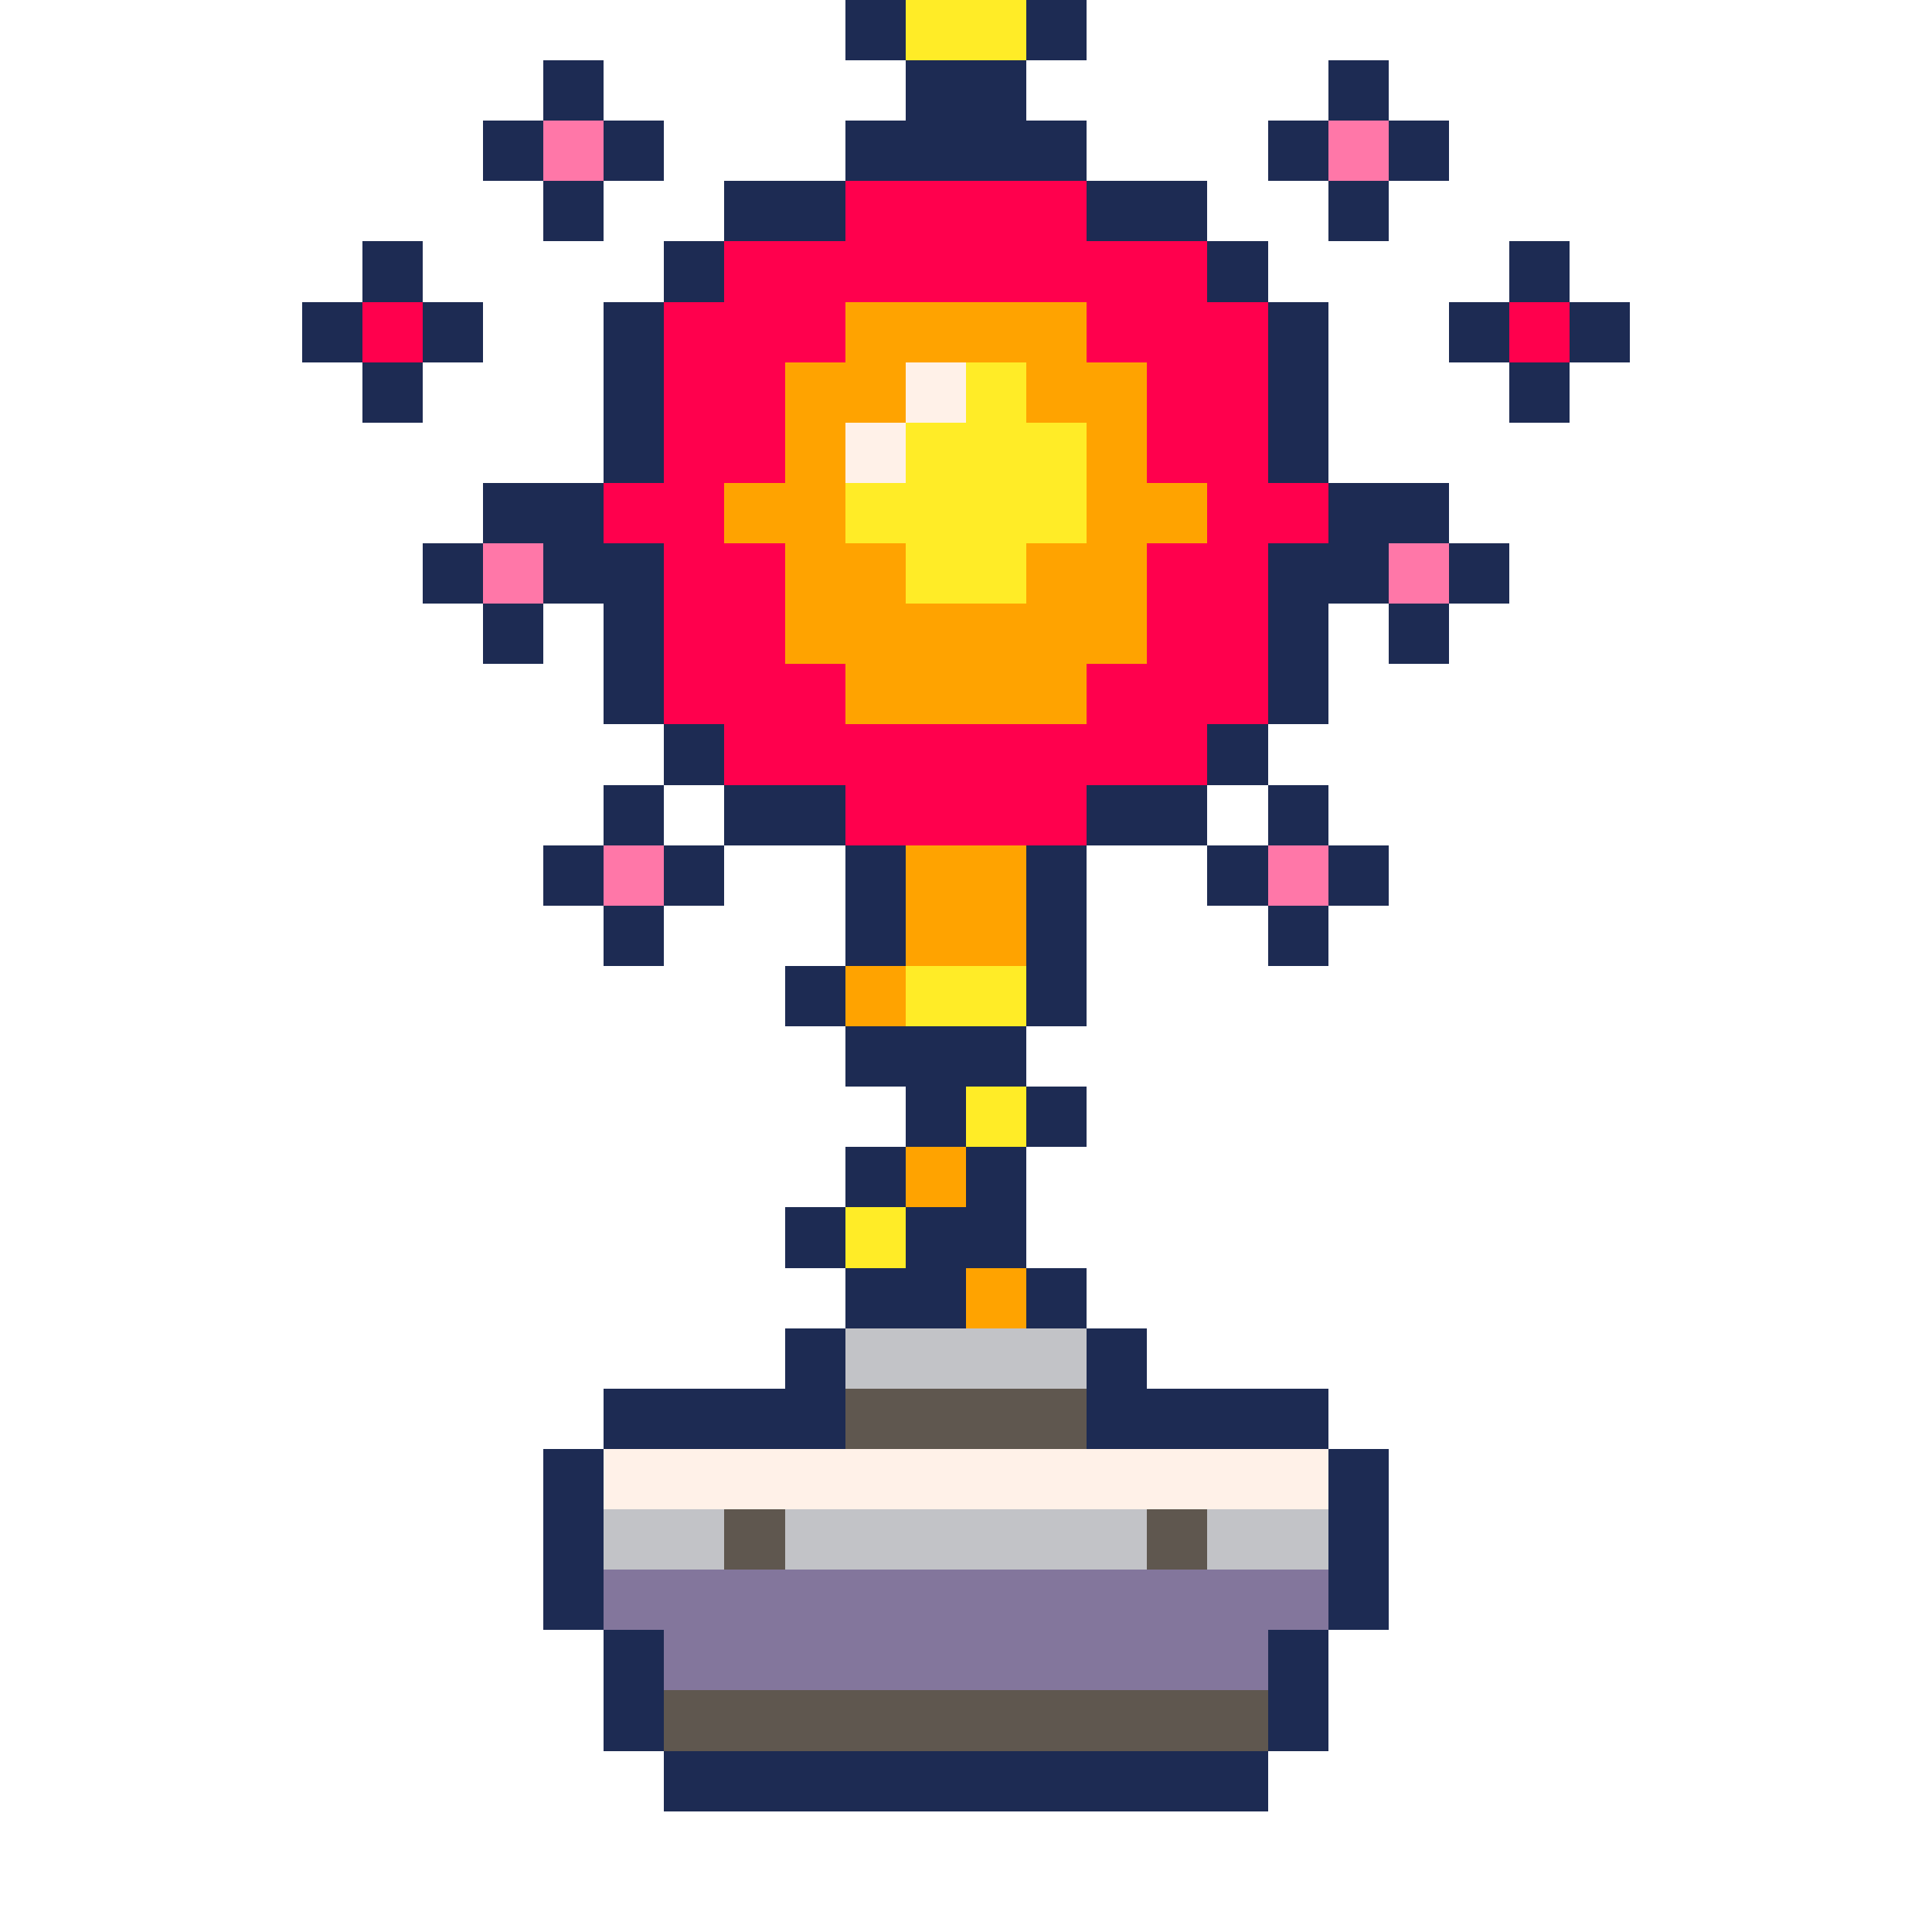
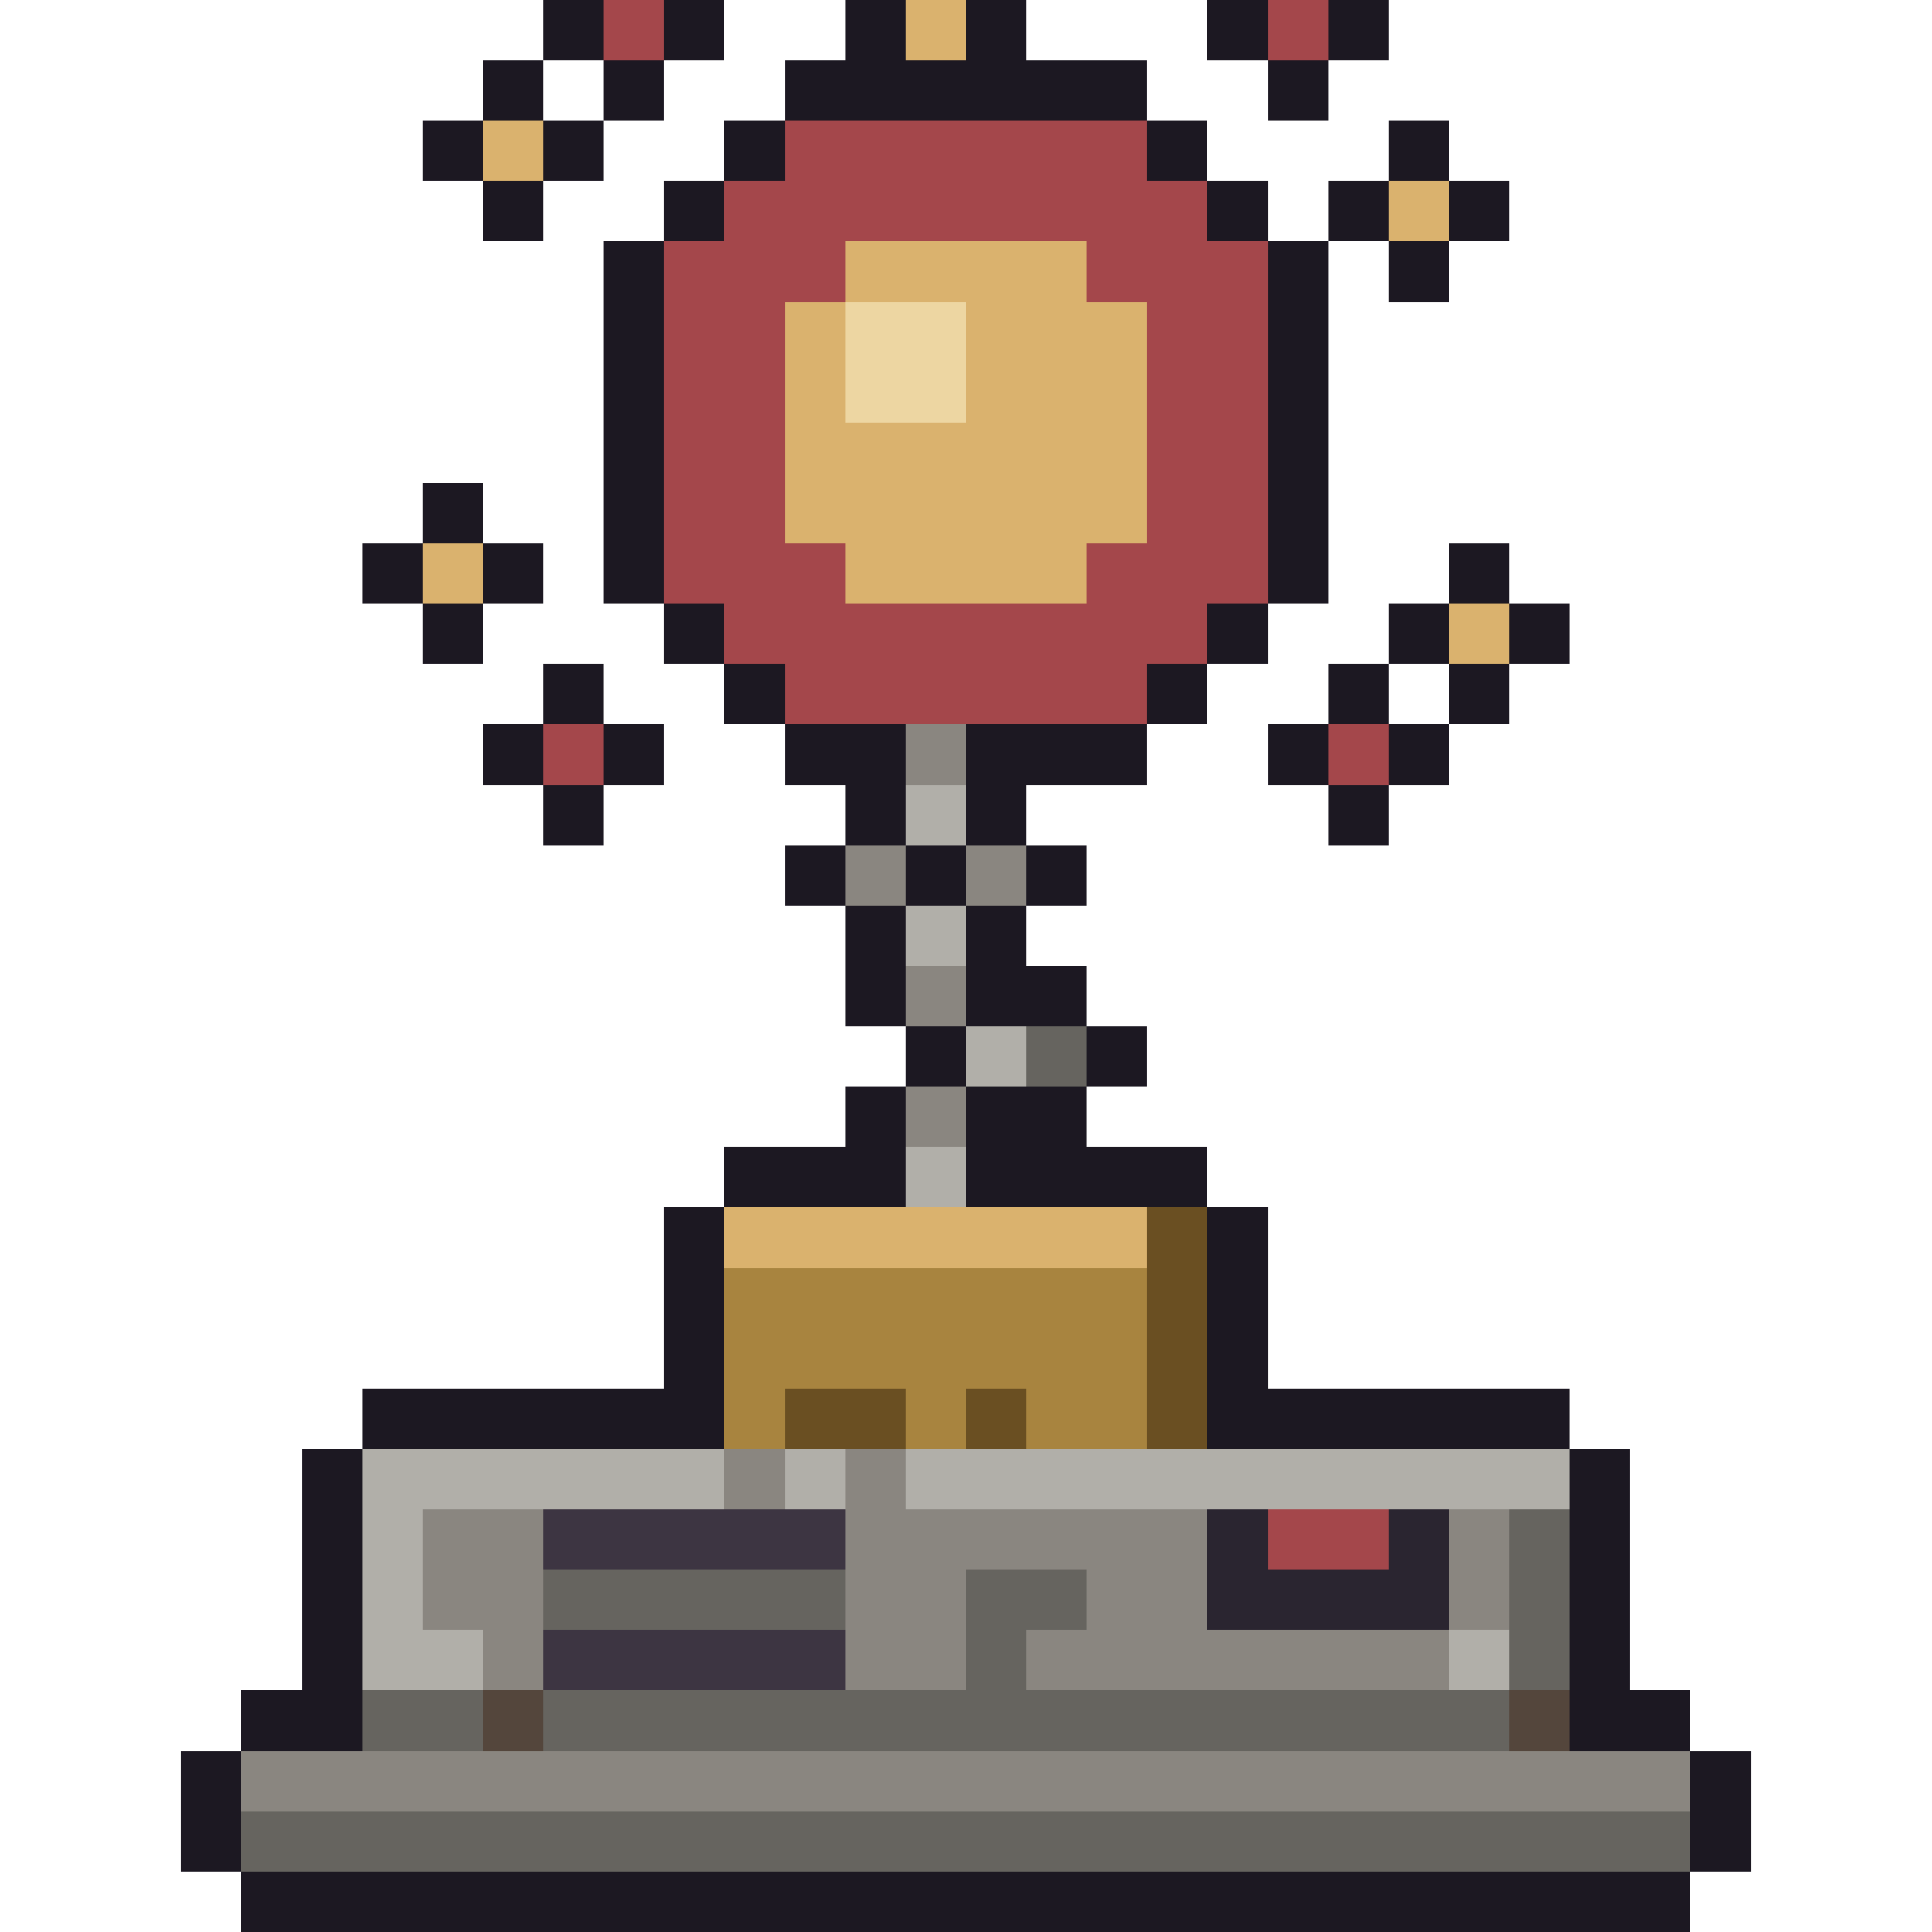
<svg xmlns="http://www.w3.org/2000/svg" width="16" height="16" viewBox="0 0 32 32" shape-rendering="crispEdges">
-   <g fill="#1D2B53">
+   <g fill="#1C1822">
+     <rect x="9" y="0" width="1" height="1" />
+     <rect x="11" y="0" width="1" height="1" />
    <rect x="14" y="0" width="1" height="1" />
-     <rect x="17" y="0" width="1" height="1" />
-     <rect x="9" y="1" width="1" height="1" />
-     <rect x="15" y="1" width="2" height="1" />
-     <rect x="22" y="1" width="1" height="1" />
+     <rect x="16" y="0" width="1" height="1" />
+     <rect x="20" y="0" width="1" height="1" />
+     <rect x="22" y="0" width="1" height="1" />
+     <rect x="8" y="1" width="1" height="1" />
+     <rect x="10" y="1" width="1" height="1" />
+     <rect x="13" y="1" width="6" height="1" />
+     <rect x="21" y="1" width="1" height="1" />
+     <rect x="7" y="2" width="1" height="1" />
+     <rect x="9" y="2" width="1" height="1" />
+     <rect x="12" y="2" width="1" height="1" />
+     <rect x="19" y="2" width="1" height="1" />
+     <rect x="23" y="2" width="1" height="1" />
+     <rect x="8" y="3" width="1" height="1" />
+     <rect x="11" y="3" width="1" height="1" />
+     <rect x="20" y="3" width="1" height="1" />
+     <rect x="22" y="3" width="1" height="1" />
+     <rect x="24" y="3" width="1" height="1" />
+     <rect x="10" y="4" width="1" height="6" />
+     <rect x="21" y="4" width="1" height="6" />
+     <rect x="23" y="4" width="1" height="1" />
+     <rect x="7" y="8" width="1" height="1" />
+     <rect x="6" y="9" width="1" height="1" />
+     <rect x="8" y="9" width="1" height="1" />
+     <rect x="24" y="9" width="1" height="1" />
+     <rect x="7" y="10" width="1" height="1" />
+     <rect x="11" y="10" width="1" height="1" />
+     <rect x="20" y="10" width="1" height="1" />
+     <rect x="23" y="10" width="1" height="1" />
+     <rect x="25" y="10" width="1" height="1" />
+     <rect x="9" y="11" width="1" height="1" />
+     <rect x="12" y="11" width="1" height="1" />
+     <rect x="19" y="11" width="1" height="1" />
+     <rect x="22" y="11" width="1" height="1" />
+     <rect x="24" y="11" width="1" height="1" />
+     <rect x="8" y="12" width="1" height="1" />
+     <rect x="10" y="12" width="1" height="1" />
+     <rect x="13" y="12" width="2" height="1" />
+     <rect x="16" y="12" width="3" height="1" />
+     <rect x="21" y="12" width="1" height="1" />
+     <rect x="23" y="12" width="1" height="1" />
+     <rect x="9" y="13" width="1" height="1" />
+     <rect x="14" y="13" width="1" height="1" />
+     <rect x="16" y="13" width="1" height="1" />
+     <rect x="22" y="13" width="1" height="1" />
+     <rect x="13" y="14" width="1" height="1" />
+     <rect x="15" y="14" width="1" height="1" />
+     <rect x="17" y="14" width="1" height="1" />
+     <rect x="14" y="15" width="1" height="2" />
+     <rect x="16" y="15" width="1" height="1" />
+     <rect x="16" y="16" width="2" height="1" />
+     <rect x="15" y="17" width="1" height="1" />
+     <rect x="18" y="17" width="1" height="1" />
+     <rect x="14" y="18" width="1" height="1" />
+     <rect x="16" y="18" width="2" height="1" />
+     <rect x="12" y="19" width="3" height="1" />
+     <rect x="16" y="19" width="4" height="1" />
+     <rect x="11" y="20" width="1" height="3" />
+     <rect x="20" y="20" width="1" height="3" />
+     <rect x="6" y="23" width="6" height="1" />
+     <rect x="20" y="23" width="6" height="1" />
+     <rect x="5" y="24" width="1" height="4" />
+     <rect x="26" y="24" width="1" height="4" />
+     <rect x="4" y="28" width="2" height="1" />
+     <rect x="26" y="28" width="2" height="1" />
+     <rect x="3" y="29" width="1" height="2" />
+     <rect x="28" y="29" width="1" height="2" />
+     <rect x="4" y="31" width="24" height="1" />
+   </g>
+   <g fill="#2A2530">
+     <rect x="20" y="25" width="1" height="1" />
+     <rect x="23" y="25" width="1" height="1" />
+     <rect x="20" y="26" width="4" height="1" />
+   </g>
+   <g fill="#3D3542">
+     <rect x="9" y="25" width="5" height="1" />
+     <rect x="9" y="27" width="5" height="1" />
+   </g>
+   <g fill="#54463C">
+     <rect x="8" y="28" width="1" height="1" />
+     <rect x="25" y="28" width="1" height="1" />
+   </g>
+   <g fill="#66645F">
+     <rect x="17" y="17" width="1" height="1" />
+     <rect x="25" y="25" width="1" height="3" />
+     <rect x="9" y="26" width="5" height="1" />
+     <rect x="16" y="26" width="2" height="1" />
+     <rect x="16" y="27" width="1" height="1" />
+     <rect x="6" y="28" width="2" height="1" />
+     <rect x="9" y="28" width="16" height="1" />
+     <rect x="4" y="30" width="24" height="1" />
+   </g>
+   <g fill="#8A8680">
+     <rect x="15" y="12" width="1" height="1" />
+     <rect x="14" y="14" width="1" height="1" />
+     <rect x="16" y="14" width="1" height="1" />
+     <rect x="15" y="16" width="1" height="1" />
+     <rect x="15" y="18" width="1" height="1" />
+     <rect x="12" y="24" width="1" height="1" />
+     <rect x="14" y="24" width="1" height="1" />
+     <rect x="7" y="25" width="2" height="2" />
+     <rect x="14" y="25" width="6" height="1" />
+     <rect x="24" y="25" width="1" height="2" />
+     <rect x="14" y="26" width="2" height="2" />
+     <rect x="18" y="26" width="2" height="1" />
+     <rect x="8" y="27" width="1" height="1" />
+     <rect x="17" y="27" width="7" height="1" />
+     <rect x="4" y="29" width="24" height="1" />
+   </g>
+   <g fill="#B1AFA9">
+     <rect x="15" y="13" width="1" height="1" />
+     <rect x="15" y="15" width="1" height="1" />
+     <rect x="16" y="17" width="1" height="1" />
+     <rect x="15" y="19" width="1" height="1" />
+     <rect x="6" y="24" width="6" height="1" />
+     <rect x="13" y="24" width="1" height="1" />
+     <rect x="15" y="24" width="11" height="1" />
+     <rect x="6" y="25" width="1" height="2" />
+     <rect x="6" y="27" width="2" height="1" />
+     <rect x="24" y="27" width="1" height="1" />
+   </g>
+   <g fill="#6A4F22">
+     <rect x="19" y="20" width="1" height="4" />
+     <rect x="13" y="23" width="2" height="1" />
+     <rect x="16" y="23" width="1" height="1" />
+   </g>
+   <g fill="#A8843F">
+     <rect x="12" y="21" width="7" height="2" />
+     <rect x="12" y="23" width="1" height="1" />
+     <rect x="15" y="23" width="1" height="1" />
+     <rect x="17" y="23" width="2" height="1" />
+   </g>
+   <g fill="#DAB26E">
+     <rect x="15" y="0" width="1" height="1" />
    <rect x="8" y="2" width="1" height="1" />
-     <rect x="10" y="2" width="1" height="1" />
-     <rect x="14" y="2" width="4" height="1" />
-     <rect x="21" y="2" width="1" height="1" />
-     <rect x="23" y="2" width="1" height="1" />
-     <rect x="9" y="3" width="1" height="1" />
-     <rect x="12" y="3" width="2" height="1" />
-     <rect x="18" y="3" width="2" height="1" />
-     <rect x="22" y="3" width="1" height="1" />
-     <rect x="6" y="4" width="1" height="1" />
-     <rect x="11" y="4" width="1" height="1" />
-     <rect x="20" y="4" width="1" height="1" />
-     <rect x="25" y="4" width="1" height="1" />
-     <rect x="5" y="5" width="1" height="1" />
-     <rect x="7" y="5" width="1" height="1" />
-     <rect x="10" y="5" width="1" height="3" />
-     <rect x="21" y="5" width="1" height="3" />
-     <rect x="24" y="5" width="1" height="1" />
-     <rect x="26" y="5" width="1" height="1" />
-     <rect x="6" y="6" width="1" height="1" />
-     <rect x="25" y="6" width="1" height="1" />
-     <rect x="8" y="8" width="2" height="1" />
-     <rect x="22" y="8" width="2" height="1" />
+     <rect x="23" y="3" width="1" height="1" />
+     <rect x="14" y="4" width="4" height="1" />
+     <rect x="13" y="5" width="1" height="2" />
+     <rect x="16" y="5" width="3" height="2" />
+     <rect x="13" y="7" width="6" height="2" />
    <rect x="7" y="9" width="1" height="1" />
-     <rect x="9" y="9" width="2" height="1" />
-     <rect x="21" y="9" width="2" height="1" />
-     <rect x="24" y="9" width="1" height="1" />
-     <rect x="8" y="10" width="1" height="1" />
-     <rect x="10" y="10" width="1" height="2" />
-     <rect x="21" y="10" width="1" height="2" />
-     <rect x="23" y="10" width="1" height="1" />
-     <rect x="11" y="12" width="1" height="1" />
-     <rect x="20" y="12" width="1" height="1" />
-     <rect x="10" y="13" width="1" height="1" />
-     <rect x="12" y="13" width="2" height="1" />
-     <rect x="18" y="13" width="2" height="1" />
-     <rect x="21" y="13" width="1" height="1" />
-     <rect x="9" y="14" width="1" height="1" />
-     <rect x="11" y="14" width="1" height="1" />
-     <rect x="14" y="14" width="1" height="2" />
-     <rect x="17" y="14" width="1" height="3" />
-     <rect x="20" y="14" width="1" height="1" />
-     <rect x="22" y="14" width="1" height="1" />
-     <rect x="10" y="15" width="1" height="1" />
-     <rect x="21" y="15" width="1" height="1" />
-     <rect x="13" y="16" width="1" height="1" />
-     <rect x="14" y="17" width="3" height="1" />
-     <rect x="15" y="18" width="1" height="1" />
-     <rect x="17" y="18" width="1" height="1" />
-     <rect x="14" y="19" width="1" height="1" />
-     <rect x="16" y="19" width="1" height="1" />
-     <rect x="13" y="20" width="1" height="1" />
-     <rect x="15" y="20" width="2" height="1" />
-     <rect x="14" y="21" width="2" height="1" />
-     <rect x="17" y="21" width="1" height="1" />
-     <rect x="13" y="22" width="1" height="1" />
-     <rect x="18" y="22" width="1" height="1" />
-     <rect x="10" y="23" width="4" height="1" />
-     <rect x="18" y="23" width="4" height="1" />
-     <rect x="9" y="24" width="1" height="3" />
-     <rect x="22" y="24" width="1" height="3" />
-     <rect x="10" y="27" width="1" height="2" />
-     <rect x="21" y="27" width="1" height="2" />
-     <rect x="11" y="29" width="10" height="1" />
+     <rect x="14" y="9" width="4" height="1" />
+     <rect x="24" y="10" width="1" height="1" />
+     <rect x="12" y="20" width="7" height="1" />
  </g>
-   <g fill="#5F574F">
-     <rect x="14" y="23" width="4" height="1" />
-     <rect x="12" y="25" width="1" height="1" />
-     <rect x="19" y="25" width="1" height="1" />
-     <rect x="11" y="28" width="10" height="1" />
+   <g fill="#EDD6A2">
+     <rect x="14" y="5" width="2" height="2" />
  </g>
-   <g fill="#C2C3C7">
-     <rect x="14" y="22" width="4" height="1" />
-     <rect x="10" y="25" width="2" height="1" />
-     <rect x="13" y="25" width="6" height="1" />
-     <rect x="20" y="25" width="2" height="1" />
-   </g>
-   <g fill="#FFF1E8">
-     <rect x="15" y="6" width="1" height="1" />
-     <rect x="14" y="7" width="1" height="1" />
-     <rect x="10" y="24" width="12" height="1" />
-   </g>
-   <g fill="#FF004D">
-     <rect x="14" y="3" width="4" height="1" />
-     <rect x="12" y="4" width="8" height="1" />
-     <rect x="6" y="5" width="1" height="1" />
-     <rect x="11" y="5" width="3" height="1" />
-     <rect x="18" y="5" width="3" height="1" />
-     <rect x="25" y="5" width="1" height="1" />
-     <rect x="11" y="6" width="2" height="2" />
-     <rect x="19" y="6" width="2" height="2" />
-     <rect x="10" y="8" width="2" height="1" />
-     <rect x="20" y="8" width="2" height="1" />
-     <rect x="11" y="9" width="2" height="2" />
-     <rect x="19" y="9" width="2" height="2" />
-     <rect x="11" y="11" width="3" height="1" />
-     <rect x="18" y="11" width="3" height="1" />
-     <rect x="12" y="12" width="8" height="1" />
-     <rect x="14" y="13" width="4" height="1" />
-   </g>
-   <g fill="#FFA300">
-     <rect x="14" y="5" width="4" height="1" />
-     <rect x="13" y="6" width="2" height="1" />
-     <rect x="17" y="6" width="2" height="1" />
-     <rect x="13" y="7" width="1" height="1" />
-     <rect x="18" y="7" width="1" height="1" />
-     <rect x="12" y="8" width="2" height="1" />
-     <rect x="18" y="8" width="2" height="1" />
-     <rect x="13" y="9" width="2" height="1" />
-     <rect x="17" y="9" width="2" height="1" />
-     <rect x="13" y="10" width="6" height="1" />
-     <rect x="14" y="11" width="4" height="1" />
-     <rect x="15" y="14" width="2" height="2" />
-     <rect x="14" y="16" width="1" height="1" />
-     <rect x="15" y="19" width="1" height="1" />
-     <rect x="16" y="21" width="1" height="1" />
-   </g>
-   <g fill="#FFEC27">
-     <rect x="15" y="0" width="2" height="1" />
-     <rect x="16" y="6" width="1" height="1" />
-     <rect x="15" y="7" width="3" height="1" />
-     <rect x="14" y="8" width="4" height="1" />
-     <rect x="15" y="9" width="2" height="1" />
-     <rect x="15" y="16" width="2" height="1" />
-     <rect x="16" y="18" width="1" height="1" />
-     <rect x="14" y="20" width="1" height="1" />
-   </g>
-   <g fill="#83769C">
-     <rect x="10" y="26" width="12" height="1" />
-     <rect x="11" y="27" width="10" height="1" />
-   </g>
-   <g fill="#FF77A8">
-     <rect x="9" y="2" width="1" height="1" />
-     <rect x="22" y="2" width="1" height="1" />
-     <rect x="8" y="9" width="1" height="1" />
-     <rect x="23" y="9" width="1" height="1" />
-     <rect x="10" y="14" width="1" height="1" />
-     <rect x="21" y="14" width="1" height="1" />
+   <g fill="#A4474B">
+     <rect x="10" y="0" width="1" height="1" />
+     <rect x="21" y="0" width="1" height="1" />
+     <rect x="13" y="2" width="6" height="1" />
+     <rect x="12" y="3" width="8" height="1" />
+     <rect x="11" y="4" width="3" height="1" />
+     <rect x="18" y="4" width="3" height="1" />
+     <rect x="11" y="5" width="2" height="4" />
+     <rect x="19" y="5" width="2" height="4" />
+     <rect x="11" y="9" width="3" height="1" />
+     <rect x="18" y="9" width="3" height="1" />
+     <rect x="12" y="10" width="8" height="1" />
+     <rect x="13" y="11" width="6" height="1" />
+     <rect x="9" y="12" width="1" height="1" />
+     <rect x="22" y="12" width="1" height="1" />
+     <rect x="21" y="25" width="2" height="1" />
  </g>
</svg>
